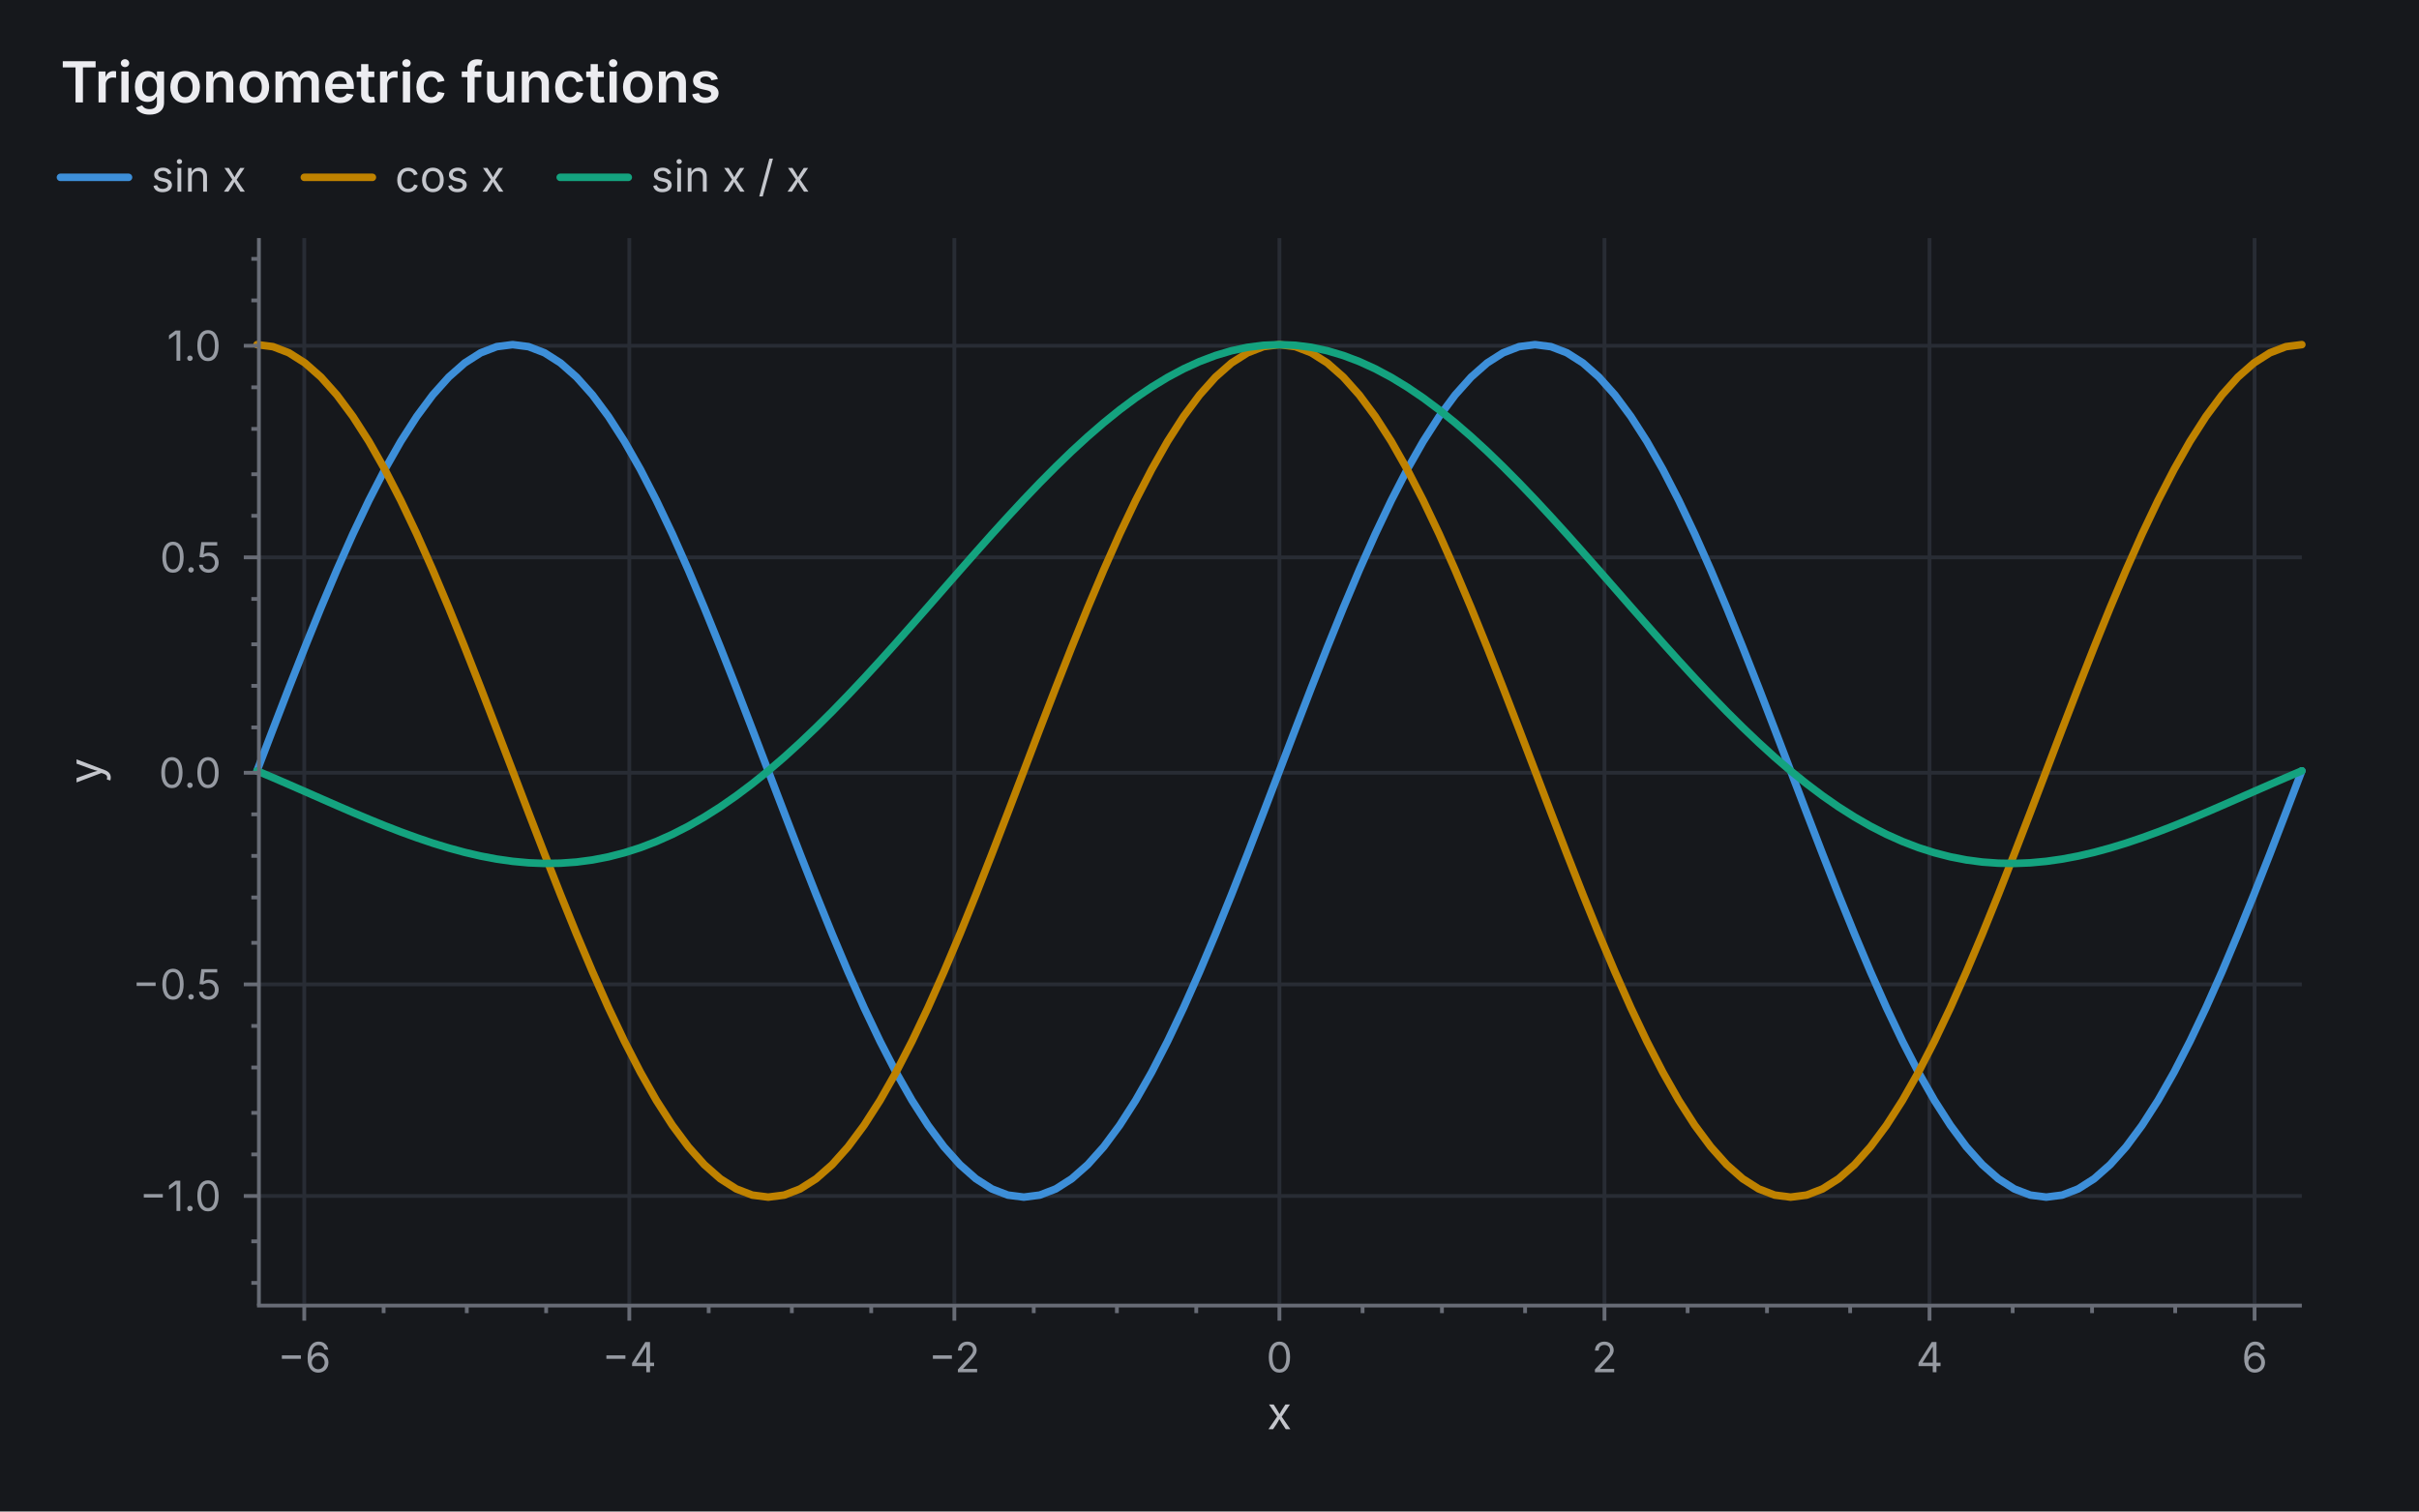
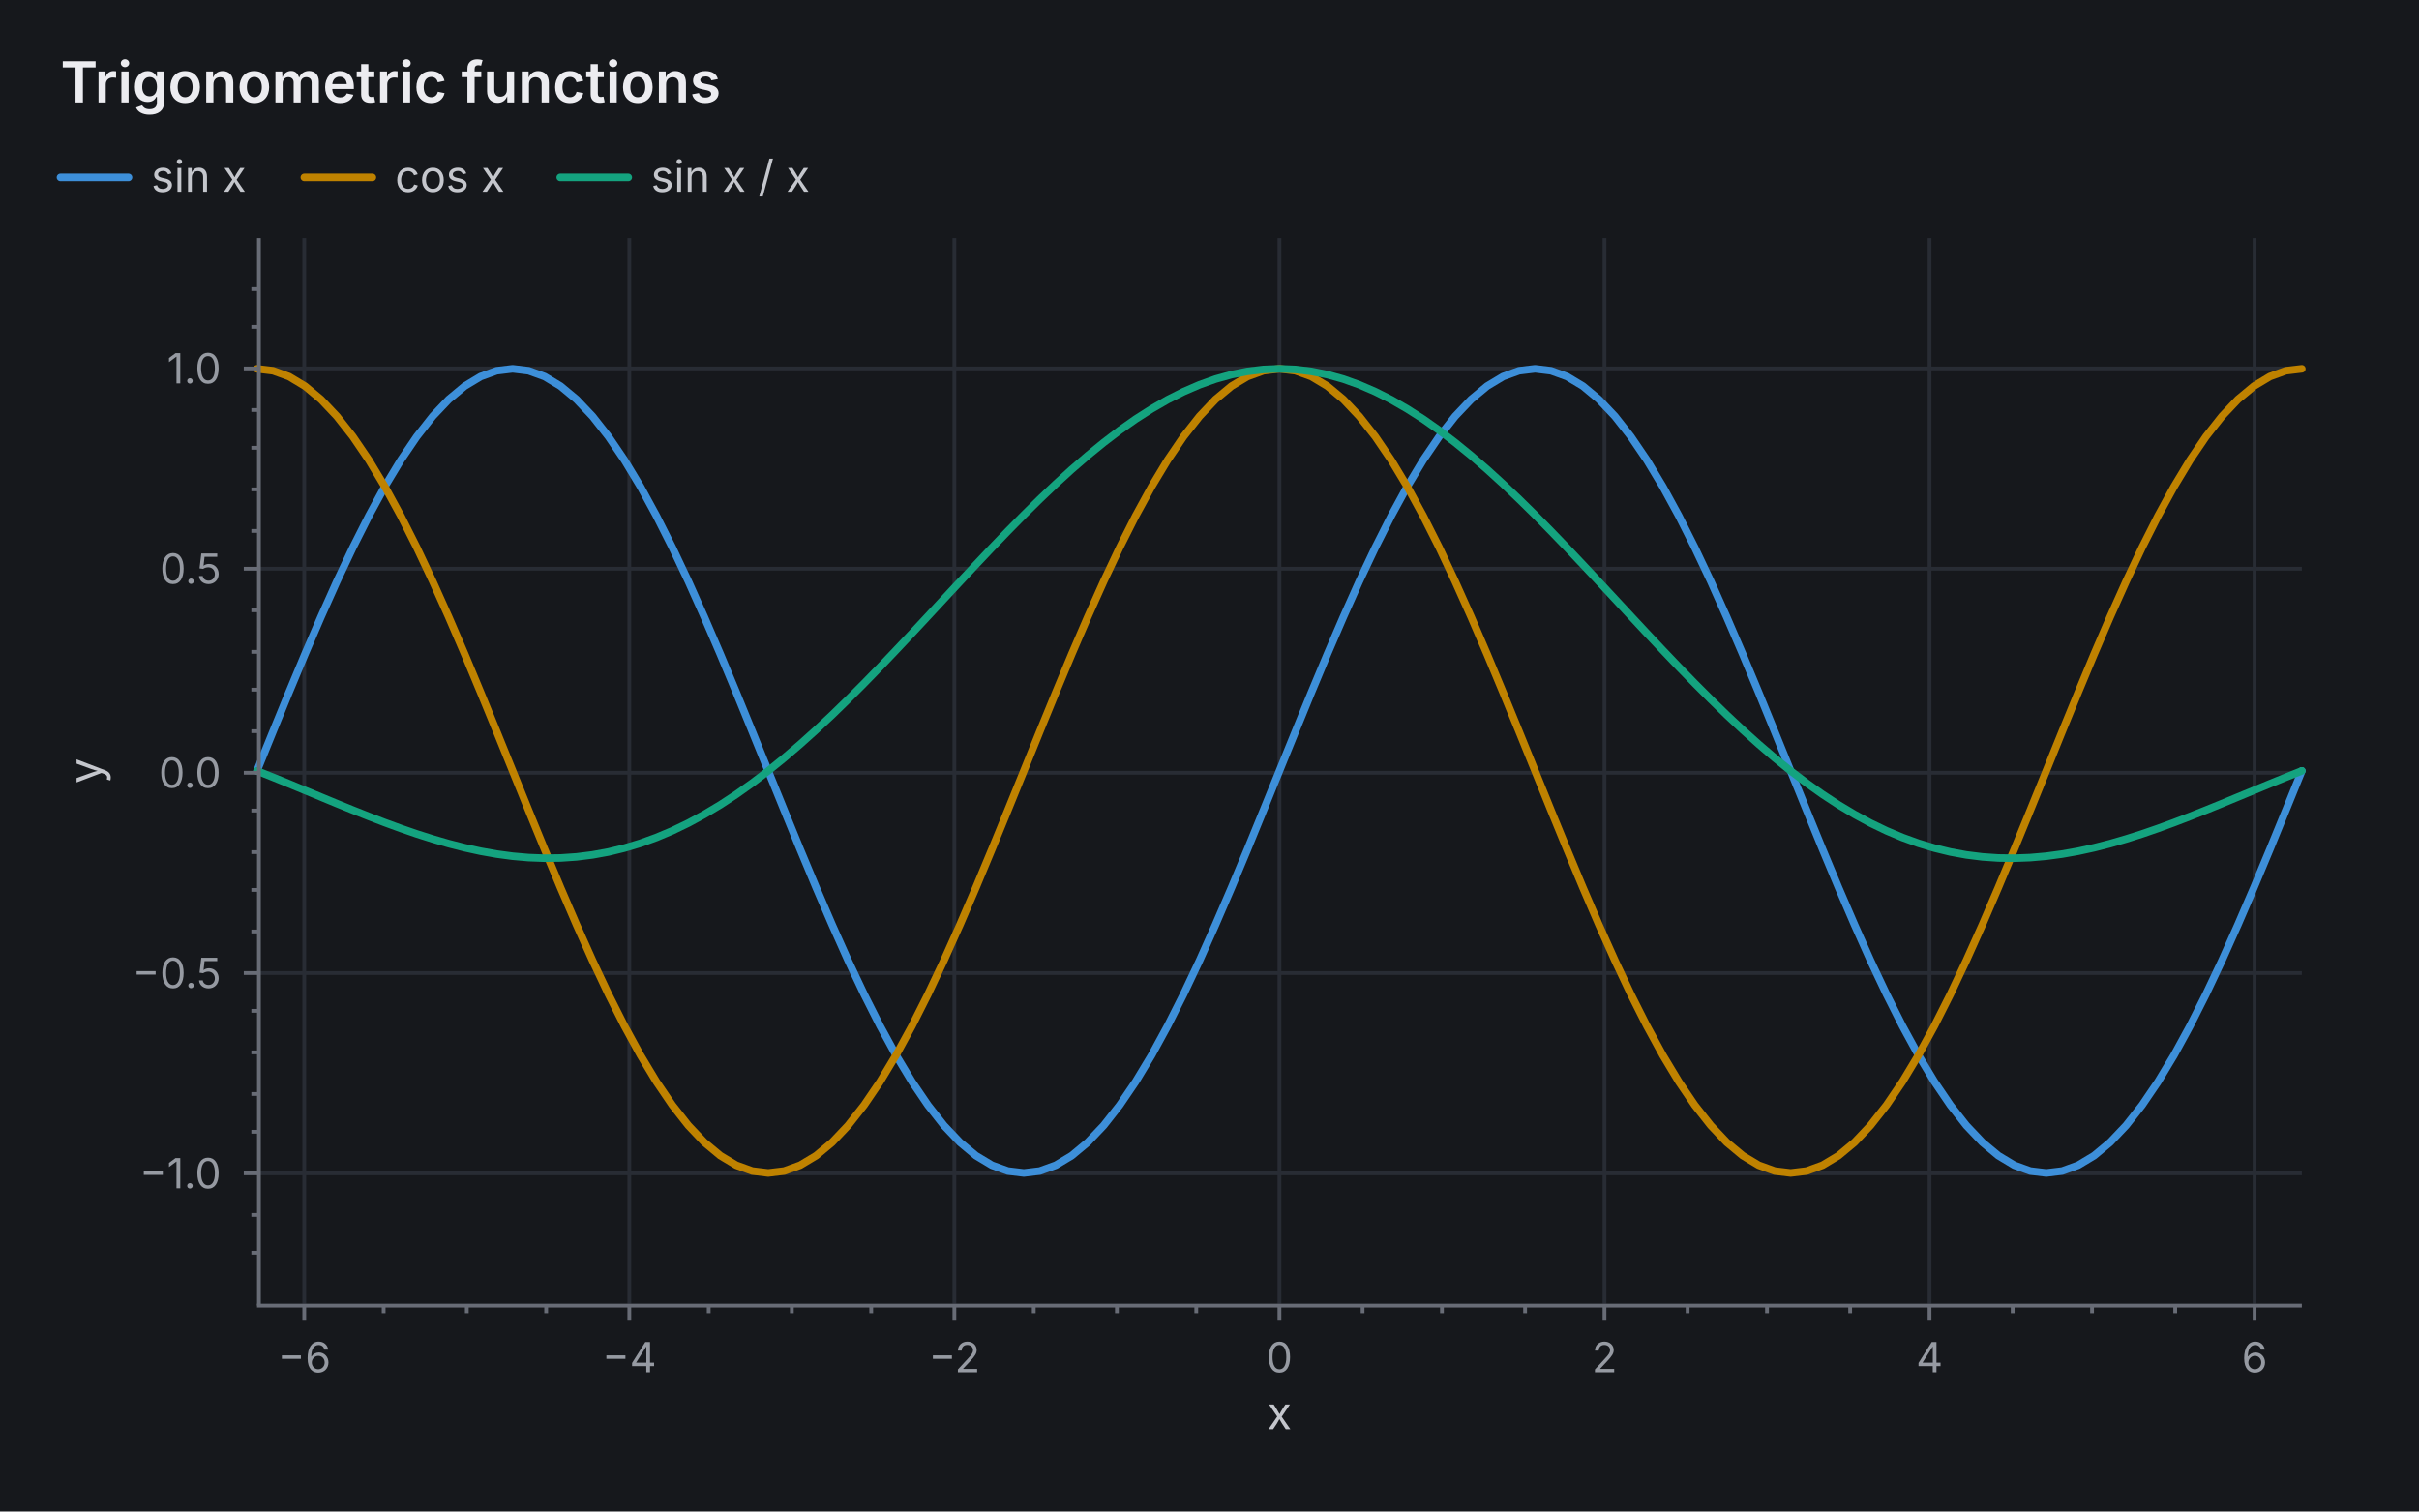
<svg xmlns="http://www.w3.org/2000/svg" width="640" height="400" viewBox="0 0 640 400">
  <defs>
    <clipPath id="c0">
      <path d="M62 57 L615 57 L615 351 L62 351 Z" />
    </clipPath>
  </defs>
  <path d="M0 0 L640 0 L640 400 L0 400 Z" fill="#16181c" />
  <text x="16" y="27.1" font-size="15" fill="#ececf0" text-anchor="start" font-family="Inter, &quot;Helvetica Neue&quot;, Helvetica, Arial, sans-serif" font-weight="600">Trigonometric functions</text>
  <path d="M16 46.93 L34 46.93" fill="none" stroke="#3d8fd9" stroke-width="2" stroke-linecap="round" />
  <text x="40" y="50.725" font-size="11.5" fill="#c4c6cc" text-anchor="start" font-family="Inter, &quot;Helvetica Neue&quot;, Helvetica, Arial, sans-serif">sin x</text>
  <path d="M80.52 46.93 L98.52 46.93" fill="none" stroke="#bf8200" stroke-width="2" stroke-linecap="round" />
  <text x="104.518" y="50.725" font-size="11.5" fill="#c4c6cc" text-anchor="start" font-family="Inter, &quot;Helvetica Neue&quot;, Helvetica, Arial, sans-serif">cos x</text>
  <path d="M148.22 46.93 L166.22 46.93" fill="none" stroke="#14a37f" stroke-width="2" stroke-linecap="round" />
  <text x="172.216" y="50.725" font-size="11.5" fill="#c4c6cc" text-anchor="start" font-family="Inter, &quot;Helvetica Neue&quot;, Helvetica, Arial, sans-serif">sin x / x</text>
-   <path d="M68 316.5 L609 316.5" fill="none" stroke="#282c34" stroke-width="1" />
-   <path d="M68 260.5 L609 260.5" fill="none" stroke="#282c34" stroke-width="1" />
+   <path d="M68 310.5 L609 310.5" fill="none" stroke="#282c34" stroke-width="1" />
+   <path d="M68 257.5 L609 257.5" fill="none" stroke="#282c34" stroke-width="1" />
  <path d="M68 204.5 L609 204.5" fill="none" stroke="#282c34" stroke-width="1" />
-   <path d="M68 147.5 L609 147.5" fill="none" stroke="#282c34" stroke-width="1" />
-   <path d="M68 91.5 L609 91.5" fill="none" stroke="#282c34" stroke-width="1" />
+   <path d="M68 150.5 L609 150.5" fill="none" stroke="#282c34" stroke-width="1" />
+   <path d="M68 97.5 L609 97.5" fill="none" stroke="#282c34" stroke-width="1" />
  <path d="M80.5 63 L80.5 345" fill="none" stroke="#282c34" stroke-width="1" />
  <path d="M166.5 63 L166.5 345" fill="none" stroke="#282c34" stroke-width="1" />
  <path d="M252.5 63 L252.5 345" fill="none" stroke="#282c34" stroke-width="1" />
  <path d="M338.5 63 L338.5 345" fill="none" stroke="#282c34" stroke-width="1" />
  <path d="M424.5 63 L424.5 345" fill="none" stroke="#282c34" stroke-width="1" />
  <path d="M510.5 63 L510.5 345" fill="none" stroke="#282c34" stroke-width="1" />
  <path d="M596.5 63 L596.5 345" fill="none" stroke="#282c34" stroke-width="1" />
  <g clip-path="url(#c0)">
-     <path d="M68 204 L72.23 192.94 L76.45 181.99 L80.68 171.26 L84.91 160.83 L89.13 150.83 L93.36 141.33 L97.59 132.44 L101.81 124.24 L106.04 116.8 L110.27 110.21 L114.49 104.52 L118.72 99.79 L122.95 96.06 L127.17 93.37 L131.4 91.74 L135.63 91.2 L139.85 91.74 L144.08 93.37 L148.3 96.06 L152.53 99.79 L156.76 104.52 L160.98 110.21 L165.21 116.8 L169.44 124.24 L173.66 132.44 L177.89 141.33 L182.12 150.83 L186.34 160.83 L190.57 171.26 L194.8 181.99 L199.02 192.94 L203.25 204 L207.48 215.06 L211.7 226.01 L215.93 236.74 L220.16 247.17 L224.38 257.17 L228.61 266.67 L232.84 275.56 L237.06 283.76 L241.29 291.2 L245.52 297.79 L249.74 303.48 L253.97 308.21 L258.2 311.94 L262.42 314.63 L266.65 316.26 L270.88 316.8 L275.1 316.26 L279.33 314.63 L283.55 311.94 L287.78 308.21 L292.01 303.48 L296.23 297.79 L300.46 291.2 L304.69 283.76 L308.91 275.56 L313.14 266.67 L317.37 257.17 L321.59 247.17 L325.82 236.74 L330.05 226.01 L334.27 215.06 L338.5 204 L342.73 192.94 L346.95 181.99 L351.18 171.26 L355.41 160.83 L359.63 150.83 L363.86 141.33 L368.09 132.44 L372.31 124.24 L376.54 116.8 L380.77 110.21 L384.99 104.52 L389.22 99.79 L393.45 96.06 L397.67 93.37 L401.9 91.74 L406.13 91.2 L410.35 91.74 L414.58 93.37 L418.8 96.06 L423.03 99.79 L427.26 104.52 L431.48 110.21 L435.71 116.8 L439.94 124.24 L444.16 132.44 L448.39 141.33 L452.62 150.83 L456.84 160.83 L461.07 171.26 L465.3 181.99 L469.52 192.94 L473.75 204 L477.98 215.06 L482.2 226.01 L486.43 236.74 L490.66 247.17 L494.88 257.17 L499.11 266.67 L503.34 275.56 L507.56 283.76 L511.79 291.2 L516.02 297.79 L520.24 303.48 L524.47 308.21 L528.7 311.94 L532.92 314.63 L537.15 316.26 L541.38 316.8 L545.6 316.26 L549.83 314.63 L554.05 311.94 L558.28 308.21 L562.51 303.48 L566.73 297.79 L570.96 291.2 L575.19 283.76 L579.41 275.56 L583.64 266.67 L587.87 257.17 L592.09 247.17 L596.32 236.74 L600.55 226.01 L604.77 215.06 L609 204" fill="none" stroke="#3d8fd9" stroke-width="2" stroke-linecap="round" stroke-linejoin="round" />
-     <path d="M68 91.2 L72.23 91.74 L76.45 93.37 L80.68 96.06 L84.91 99.79 L89.13 104.52 L93.36 110.21 L97.59 116.8 L101.81 124.24 L106.04 132.44 L110.27 141.33 L114.49 150.83 L118.72 160.83 L122.95 171.26 L127.17 181.99 L131.4 192.94 L135.63 204 L139.85 215.06 L144.08 226.01 L148.3 236.74 L152.53 247.17 L156.76 257.17 L160.98 266.67 L165.21 275.56 L169.44 283.76 L173.66 291.2 L177.89 297.79 L182.12 303.48 L186.34 308.21 L190.57 311.94 L194.8 314.63 L199.02 316.26 L203.25 316.8 L207.48 316.26 L211.7 314.63 L215.93 311.94 L220.16 308.21 L224.38 303.48 L228.61 297.79 L232.84 291.2 L237.06 283.76 L241.29 275.56 L245.52 266.67 L249.74 257.17 L253.97 247.17 L258.2 236.74 L262.42 226.01 L266.65 215.06 L270.88 204 L275.1 192.94 L279.33 181.99 L283.55 171.26 L287.78 160.83 L292.01 150.83 L296.23 141.33 L300.46 132.44 L304.69 124.24 L308.91 116.8 L313.14 110.21 L317.37 104.52 L321.59 99.79 L325.82 96.06 L330.05 93.37 L334.27 91.74 L338.5 91.2 L342.73 91.74 L346.95 93.37 L351.18 96.06 L355.41 99.79 L359.63 104.52 L363.86 110.21 L368.09 116.8 L372.31 124.24 L376.54 132.44 L380.77 141.33 L384.99 150.83 L389.22 160.83 L393.45 171.26 L397.67 181.99 L401.9 192.94 L406.13 204 L410.35 215.06 L414.58 226.01 L418.8 236.74 L423.03 247.17 L427.26 257.17 L431.48 266.67 L435.71 275.56 L439.94 283.76 L444.16 291.2 L448.39 297.79 L452.62 303.48 L456.84 308.21 L461.07 311.94 L465.3 314.63 L469.52 316.26 L473.75 316.8 L477.98 316.26 L482.2 314.63 L486.43 311.94 L490.66 308.21 L494.88 303.48 L499.11 297.79 L503.34 291.2 L507.56 283.76 L511.79 275.56 L516.02 266.67 L520.24 257.17 L524.47 247.17 L528.7 236.74 L532.92 226.01 L537.15 215.06 L541.38 204 L545.6 192.94 L549.83 181.99 L554.05 171.26 L558.28 160.83 L562.51 150.83 L566.73 141.33 L570.96 132.44 L575.19 124.24 L579.41 116.8 L583.64 110.21 L587.87 104.52 L592.09 99.79 L596.32 96.06 L600.55 93.37 L604.77 91.74 L609 91.2" fill="none" stroke="#bf8200" stroke-width="2" stroke-linecap="round" stroke-linejoin="round" />
-     <path d="M68 204 L72.23 205.79 L76.45 207.62 L80.68 209.47 L84.91 211.33 L89.13 213.18 L93.36 215.01 L97.59 216.79 L101.81 218.51 L106.04 220.15 L110.27 221.69 L114.49 223.12 L118.72 224.41 L122.95 225.56 L127.17 226.54 L131.4 227.34 L135.63 227.94 L139.85 228.33 L144.08 228.5 L148.3 228.43 L152.53 228.13 L156.76 227.57 L160.98 226.75 L165.21 225.66 L169.44 224.31 L173.66 222.69 L177.89 220.8 L182.12 218.64 L186.34 216.21 L190.57 213.53 L194.8 210.59 L199.02 207.41 L203.25 204 L207.48 200.37 L211.7 196.53 L215.93 192.5 L220.16 188.3 L224.38 183.94 L228.61 179.45 L232.84 174.84 L237.06 170.15 L241.29 165.38 L245.52 160.58 L249.74 155.75 L253.97 150.92 L258.2 146.13 L262.42 141.39 L266.65 136.74 L270.88 132.19 L275.1 127.77 L279.33 123.51 L283.55 119.42 L287.78 115.54 L292.01 111.88 L296.23 108.47 L300.46 105.31 L304.69 102.44 L308.91 99.87 L313.14 97.61 L317.37 95.68 L321.59 94.08 L325.82 92.82 L330.05 91.92 L334.27 91.38 L338.5 91.2 L342.73 91.38 L346.95 91.92 L351.18 92.82 L355.41 94.08 L359.63 95.68 L363.86 97.61 L368.09 99.87 L372.31 102.44 L376.54 105.31 L380.77 108.47 L384.99 111.88 L389.22 115.54 L393.45 119.42 L397.67 123.51 L401.9 127.77 L406.13 132.19 L410.35 136.74 L414.58 141.39 L418.8 146.13 L423.03 150.92 L427.26 155.75 L431.48 160.58 L435.71 165.38 L439.94 170.15 L444.16 174.84 L448.39 179.45 L452.62 183.94 L456.84 188.3 L461.07 192.5 L465.3 196.53 L469.52 200.37 L473.75 204 L477.98 207.41 L482.2 210.59 L486.43 213.53 L490.66 216.21 L494.88 218.64 L499.11 220.8 L503.34 222.69 L507.56 224.31 L511.79 225.66 L516.02 226.75 L520.24 227.57 L524.47 228.13 L528.7 228.43 L532.92 228.5 L537.15 228.33 L541.38 227.94 L545.6 227.34 L549.83 226.54 L554.05 225.56 L558.28 224.41 L562.51 223.12 L566.73 221.69 L570.96 220.15 L575.19 218.51 L579.41 216.79 L583.64 215.01 L587.87 213.18 L592.09 211.33 L596.32 209.47 L600.55 207.62 L604.77 205.79 L609 204" fill="none" stroke="#14a37f" stroke-width="2" stroke-linecap="round" stroke-linejoin="round" />
+     <path d="M68 204 L72.23 193.57 L76.45 183.24 L80.68 173.11 L84.91 163.28 L89.13 153.84 L93.36 144.89 L97.59 136.5 L101.81 128.76 L106.04 121.75 L110.27 115.53 L114.49 110.16 L118.72 105.7 L122.95 102.18 L127.17 99.64 L131.4 98.11 L135.63 97.6 L139.85 98.11 L144.08 99.64 L148.3 102.18 L152.53 105.7 L156.76 110.16 L160.98 115.53 L165.21 121.75 L169.44 128.76 L173.66 136.5 L177.89 144.89 L182.12 153.84 L186.34 163.28 L190.57 173.11 L194.8 183.24 L199.02 193.57 L203.25 204 L207.48 214.43 L211.7 224.76 L215.93 234.89 L220.16 244.72 L224.38 254.16 L228.61 263.11 L232.84 271.5 L237.06 279.24 L241.29 286.25 L245.52 292.47 L249.74 297.84 L253.97 302.3 L258.2 305.82 L262.42 308.36 L266.65 309.89 L270.88 310.4 L275.1 309.89 L279.33 308.36 L283.55 305.82 L287.78 302.3 L292.01 297.84 L296.23 292.47 L300.46 286.25 L304.69 279.24 L308.91 271.5 L313.14 263.11 L317.37 254.16 L321.59 244.72 L325.82 234.89 L330.05 224.76 L334.27 214.43 L338.5 204 L342.73 193.57 L346.95 183.24 L351.18 173.11 L355.41 163.28 L359.63 153.84 L363.86 144.89 L368.09 136.5 L372.31 128.76 L376.54 121.75 L380.77 115.53 L384.99 110.16 L389.22 105.7 L393.45 102.18 L397.67 99.64 L401.9 98.11 L406.13 97.6 L410.35 98.11 L414.58 99.64 L418.8 102.18 L423.03 105.7 L427.26 110.16 L431.48 115.53 L435.71 121.75 L439.94 128.76 L444.16 136.5 L448.39 144.89 L452.62 153.84 L456.84 163.28 L461.07 173.11 L465.3 183.24 L469.52 193.57 L473.75 204 L477.98 214.43 L482.2 224.76 L486.43 234.89 L490.66 244.72 L494.88 254.16 L499.11 263.11 L503.34 271.5 L507.56 279.24 L511.79 286.25 L516.02 292.47 L520.24 297.84 L524.47 302.3 L528.7 305.82 L532.92 308.36 L537.15 309.89 L541.38 310.4 L545.6 309.89 L549.83 308.36 L554.05 305.82 L558.28 302.3 L562.51 297.84 L566.73 292.47 L570.96 286.25 L575.19 279.24 L579.41 271.5 L583.64 263.11 L587.87 254.16 L592.09 244.72 L596.32 234.89 L600.55 224.76 L604.77 214.43 L609 204" fill="none" stroke="#3d8fd9" stroke-width="2" stroke-linecap="round" stroke-linejoin="round" />
+     <path d="M68 97.6 L72.23 98.11 L76.45 99.64 L80.68 102.18 L84.91 105.7 L89.13 110.16 L93.36 115.53 L97.59 121.75 L101.81 128.76 L106.04 136.5 L110.27 144.89 L114.49 153.84 L118.72 163.28 L122.95 173.11 L127.17 183.24 L131.4 193.57 L135.63 204 L139.85 214.43 L144.08 224.76 L148.3 234.89 L152.53 244.72 L156.76 254.16 L160.98 263.11 L165.21 271.5 L169.44 279.24 L173.66 286.25 L177.89 292.47 L182.12 297.84 L186.34 302.3 L190.57 305.82 L194.8 308.36 L199.02 309.89 L203.25 310.4 L207.48 309.89 L211.7 308.36 L215.93 305.82 L220.16 302.3 L224.38 297.84 L228.61 292.47 L232.84 286.25 L237.06 279.24 L241.29 271.5 L245.52 263.11 L249.74 254.16 L253.97 244.72 L258.2 234.89 L262.42 224.76 L266.65 214.43 L270.88 204 L275.1 193.57 L279.33 183.24 L283.55 173.11 L287.78 163.28 L292.01 153.84 L296.23 144.89 L300.46 136.5 L304.69 128.76 L308.91 121.75 L313.14 115.53 L317.37 110.16 L321.59 105.7 L325.82 102.18 L330.05 99.64 L334.27 98.11 L338.5 97.6 L342.73 98.11 L346.95 99.64 L351.18 102.18 L355.41 105.7 L359.63 110.16 L363.86 115.53 L368.09 121.75 L372.31 128.76 L376.54 136.5 L380.77 144.89 L384.99 153.84 L389.22 163.28 L393.45 173.11 L397.67 183.24 L401.9 193.57 L406.13 204 L410.35 214.43 L414.58 224.76 L418.8 234.89 L423.03 244.72 L427.26 254.16 L431.48 263.11 L435.71 271.5 L439.94 279.24 L444.16 286.25 L448.39 292.47 L452.62 297.84 L456.84 302.3 L461.07 305.82 L465.3 308.36 L469.52 309.89 L473.75 310.4 L477.98 309.89 L482.2 308.36 L486.43 305.82 L490.66 302.3 L494.88 297.84 L499.11 292.47 L503.34 286.25 L507.56 279.24 L511.79 271.5 L516.02 263.11 L520.24 254.16 L524.47 244.72 L528.7 234.89 L532.92 224.76 L537.15 214.43 L541.38 204 L545.6 193.57 L549.83 183.24 L554.05 173.11 L558.28 163.28 L562.51 153.84 L566.73 144.89 L570.96 136.5 L575.19 128.76 L579.41 121.75 L583.64 115.53 L587.87 110.16 L592.09 105.7 L596.32 102.18 L600.55 99.64 L604.77 98.11 L609 97.6" fill="none" stroke="#bf8200" stroke-width="2" stroke-linecap="round" stroke-linejoin="round" />
+     <path d="M68 204 L72.23 205.69 L76.45 207.41 L80.68 209.16 L84.91 210.91 L89.13 212.66 L93.36 214.38 L97.59 216.06 L101.81 217.68 L106.04 219.23 L110.27 220.69 L114.49 222.03 L118.72 223.26 L122.95 224.34 L127.17 225.26 L131.4 226.01 L135.63 226.58 L139.85 226.95 L144.08 227.11 L148.3 227.05 L152.53 226.76 L156.76 226.23 L160.98 225.46 L165.21 224.43 L169.44 223.16 L173.66 221.63 L177.89 219.85 L182.12 217.81 L186.34 215.52 L190.57 212.99 L194.8 210.22 L199.02 207.22 L203.25 204 L207.48 200.57 L211.7 196.95 L215.93 193.15 L220.16 189.19 L224.38 185.08 L228.61 180.84 L232.84 176.5 L237.06 172.07 L241.29 167.58 L245.52 163.04 L249.74 158.49 L253.97 153.94 L258.2 149.42 L262.42 144.95 L266.65 140.56 L270.88 136.26 L275.1 132.1 L279.33 128.07 L283.55 124.22 L287.78 120.56 L292.01 117.11 L296.23 113.89 L300.46 110.91 L304.69 108.21 L308.91 105.78 L313.14 103.65 L317.37 101.82 L321.59 100.31 L325.82 99.13 L330.05 98.28 L334.27 97.77 L338.5 97.6 L342.73 97.77 L346.95 98.28 L351.18 99.13 L355.41 100.31 L359.63 101.82 L363.86 103.65 L368.09 105.78 L372.31 108.21 L376.54 110.91 L380.77 113.89 L384.99 117.11 L389.22 120.56 L393.45 124.22 L397.67 128.07 L401.9 132.1 L406.13 136.26 L410.35 140.56 L414.58 144.95 L418.8 149.42 L423.03 153.94 L427.26 158.49 L431.48 163.04 L435.71 167.58 L439.94 172.07 L444.16 176.5 L448.39 180.84 L452.62 185.08 L456.84 189.19 L461.07 193.15 L465.3 196.95 L469.52 200.57 L473.75 204 L477.98 207.22 L482.2 210.22 L486.43 212.99 L490.66 215.52 L494.88 217.81 L499.11 219.85 L503.34 221.63 L507.56 223.16 L511.79 224.43 L516.02 225.46 L520.24 226.23 L524.47 226.76 L528.7 227.05 L532.92 227.11 L537.15 226.95 L541.38 226.58 L545.6 226.01 L549.83 225.26 L554.05 224.34 L558.28 223.26 L562.51 222.03 L566.73 220.69 L570.96 219.23 L575.19 217.68 L579.41 216.06 L583.64 214.38 L587.87 212.66 L592.09 210.91 L596.32 209.16 L600.55 207.41 L604.77 205.69 L609 204" fill="none" stroke="#14a37f" stroke-width="2" stroke-linecap="round" stroke-linejoin="round" />
  </g>
  <path d="M68 345.5 L609 345.5" fill="none" stroke="#686c76" stroke-width="1" />
  <path d="M68.5 63 L68.5 345.5" fill="none" stroke="#686c76" stroke-width="1" />
  <text x="80.5" y="363.14" font-size="11" fill="#969aa2" text-anchor="middle" font-family="Inter, &quot;Helvetica Neue&quot;, Helvetica, Arial, sans-serif">−6</text>
  <text x="166.5" y="363.14" font-size="11" fill="#969aa2" text-anchor="middle" font-family="Inter, &quot;Helvetica Neue&quot;, Helvetica, Arial, sans-serif">−4</text>
  <text x="252.5" y="363.14" font-size="11" fill="#969aa2" text-anchor="middle" font-family="Inter, &quot;Helvetica Neue&quot;, Helvetica, Arial, sans-serif">−2</text>
  <text x="338.5" y="363.14" font-size="11" fill="#969aa2" text-anchor="middle" font-family="Inter, &quot;Helvetica Neue&quot;, Helvetica, Arial, sans-serif">0</text>
  <text x="424.5" y="363.14" font-size="11" fill="#969aa2" text-anchor="middle" font-family="Inter, &quot;Helvetica Neue&quot;, Helvetica, Arial, sans-serif">2</text>
  <text x="510.5" y="363.14" font-size="11" fill="#969aa2" text-anchor="middle" font-family="Inter, &quot;Helvetica Neue&quot;, Helvetica, Arial, sans-serif">4</text>
  <text x="596.5" y="363.14" font-size="11" fill="#969aa2" text-anchor="middle" font-family="Inter, &quot;Helvetica Neue&quot;, Helvetica, Arial, sans-serif">6</text>
-   <text x="58.5" y="320.46" font-size="11" fill="#969aa2" text-anchor="end" font-family="Inter, &quot;Helvetica Neue&quot;, Helvetica, Arial, sans-serif">−1.0</text>
-   <text x="58.5" y="264.46" font-size="11" fill="#969aa2" text-anchor="end" font-family="Inter, &quot;Helvetica Neue&quot;, Helvetica, Arial, sans-serif">−0.5</text>
+   <text x="58.5" y="314.46" font-size="11" fill="#969aa2" text-anchor="end" font-family="Inter, &quot;Helvetica Neue&quot;, Helvetica, Arial, sans-serif">−1.0</text>
+   <text x="58.5" y="261.46" font-size="11" fill="#969aa2" text-anchor="end" font-family="Inter, &quot;Helvetica Neue&quot;, Helvetica, Arial, sans-serif">−0.5</text>
  <text x="58.5" y="208.46" font-size="11" fill="#969aa2" text-anchor="end" font-family="Inter, &quot;Helvetica Neue&quot;, Helvetica, Arial, sans-serif">0.0</text>
-   <text x="58.5" y="151.46" font-size="11" fill="#969aa2" text-anchor="end" font-family="Inter, &quot;Helvetica Neue&quot;, Helvetica, Arial, sans-serif">0.5</text>
-   <text x="58.5" y="95.46" font-size="11" fill="#969aa2" text-anchor="end" font-family="Inter, &quot;Helvetica Neue&quot;, Helvetica, Arial, sans-serif">1.0</text>
-   <path d="M80.5 345.5 L80.5 349.5 M166.5 345.5 L166.5 349.5 M252.5 345.5 L252.5 349.5 M338.5 345.5 L338.5 349.5 M424.5 345.5 L424.5 349.5 M510.5 345.5 L510.5 349.5 M596.5 345.5 L596.5 349.5 M101.5 345.5 L101.5 347.5 M123.5 345.5 L123.5 347.5 M144.5 345.5 L144.5 347.5 M187.5 345.5 L187.5 347.5 M209.5 345.5 L209.5 347.5 M230.5 345.5 L230.5 347.5 M273.5 345.5 L273.5 347.5 M295.5 345.5 L295.5 347.5 M316.5 345.5 L316.5 347.5 M360.5 345.5 L360.5 347.5 M381.5 345.5 L381.5 347.5 M403.5 345.5 L403.5 347.5 M446.5 345.5 L446.5 347.5 M467.5 345.5 L467.5 347.5 M489.5 345.5 L489.5 347.5 M532.5 345.5 L532.5 347.5 M553.5 345.5 L553.5 347.5 M575.5 345.5 L575.5 347.5 M64.5 316.5 L68.5 316.5 M64.5 260.5 L68.5 260.5 M64.5 204.5 L68.5 204.5 M64.5 147.5 L68.5 147.5 M64.5 91.5 L68.5 91.5 M66.5 339.5 L68.5 339.5 M66.5 328.5 L68.5 328.5 M66.5 305.5 L68.5 305.5 M66.5 294.5 L68.5 294.5 M66.5 282.5 L68.5 282.5 M66.5 271.5 L68.5 271.5 M66.5 249.5 L68.5 249.5 M66.5 237.5 L68.5 237.5 M66.5 226.5 L68.5 226.5 M66.5 215.5 L68.5 215.5 M66.5 192.5 L68.5 192.5 M66.5 181.5 L68.5 181.5 M66.5 170.5 L68.5 170.5 M66.5 158.5 L68.5 158.5 M66.5 136.5 L68.5 136.5 M66.5 125.5 L68.5 125.5 M66.5 113.5 L68.5 113.5 M66.5 102.5 L68.5 102.5 M66.5 79.5 L68.5 79.5 M66.5 68.5 L68.5 68.5" fill="none" stroke="#686c76" stroke-width="1" />
+   <text x="58.5" y="154.46" font-size="11" fill="#969aa2" text-anchor="end" font-family="Inter, &quot;Helvetica Neue&quot;, Helvetica, Arial, sans-serif">0.5</text>
+   <text x="58.5" y="101.46" font-size="11" fill="#969aa2" text-anchor="end" font-family="Inter, &quot;Helvetica Neue&quot;, Helvetica, Arial, sans-serif">1.0</text>
+   <path d="M80.5 345.5 L80.5 349.5 M166.5 345.5 L166.5 349.5 M252.5 345.5 L252.5 349.5 M338.5 345.5 L338.5 349.5 M424.5 345.5 L424.5 349.5 M510.5 345.5 L510.5 349.5 M596.5 345.5 L596.5 349.5 M101.5 345.5 L101.5 347.5 M123.5 345.5 L123.5 347.5 M144.5 345.5 L144.5 347.5 M187.5 345.5 L187.5 347.5 M209.5 345.5 L209.5 347.5 M230.5 345.5 L230.5 347.5 M273.5 345.5 L273.5 347.5 M295.5 345.5 L295.5 347.5 M316.5 345.5 L316.5 347.5 M360.5 345.5 L360.5 347.5 M381.5 345.5 L381.5 347.5 M403.5 345.5 L403.5 347.5 M446.5 345.5 L446.5 347.5 M467.5 345.5 L467.5 347.5 M489.5 345.5 L489.5 347.5 M532.5 345.5 L532.5 347.5 M553.5 345.5 L553.5 347.5 M575.5 345.5 L575.5 347.5 M64.5 310.5 L68.5 310.5 M64.5 257.5 L68.5 257.5 M64.5 204.5 L68.5 204.5 M64.5 150.5 L68.5 150.5 M64.5 97.5 L68.5 97.5 M66.5 331.5 L68.5 331.5 M66.5 321.5 L68.5 321.5 M66.5 299.5 L68.5 299.5 M66.5 289.5 L68.5 289.5 M66.5 278.5 L68.5 278.5 M66.5 267.5 L68.5 267.5 M66.5 246.5 L68.5 246.5 M66.5 235.5 L68.5 235.5 M66.5 225.5 L68.5 225.5 M66.5 214.5 L68.5 214.5 M66.5 193.5 L68.5 193.5 M66.5 182.5 L68.5 182.5 M66.5 172.5 L68.5 172.5 M66.5 161.5 L68.5 161.5 M66.5 140.5 L68.5 140.5 M66.5 129.5 L68.5 129.5 M66.5 118.5 L68.5 118.5 M66.5 108.5 L68.5 108.5 M66.5 86.5 L68.5 86.5 M66.5 76.5 L68.5 76.5" fill="none" stroke="#686c76" stroke-width="1" />
  <text x="338.5" y="378.22" font-size="12" fill="#c4c6cc" text-anchor="middle" font-family="Inter, &quot;Helvetica Neue&quot;, Helvetica, Arial, sans-serif">x</text>
  <text x="26.804" y="204" font-size="12" fill="#c4c6cc" text-anchor="middle" font-family="Inter, &quot;Helvetica Neue&quot;, Helvetica, Arial, sans-serif" transform="rotate(-90 26.804 204)">y</text>
</svg>
